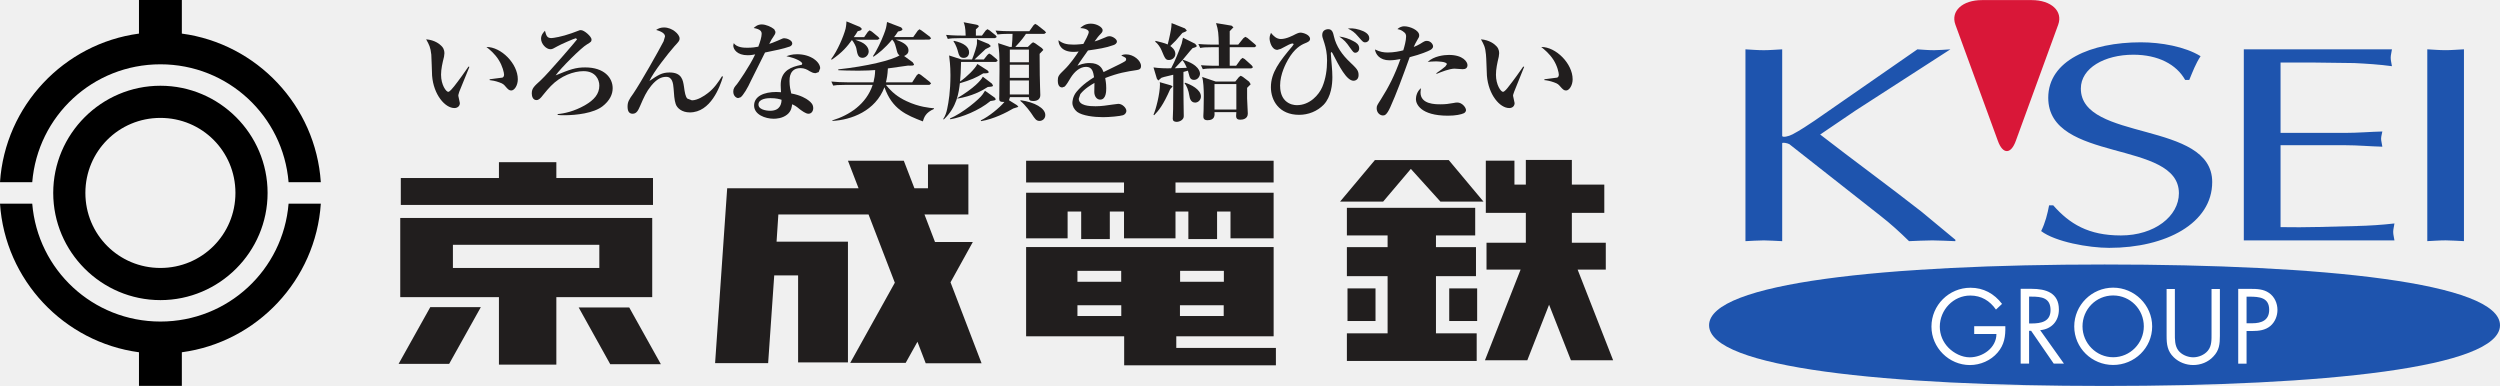
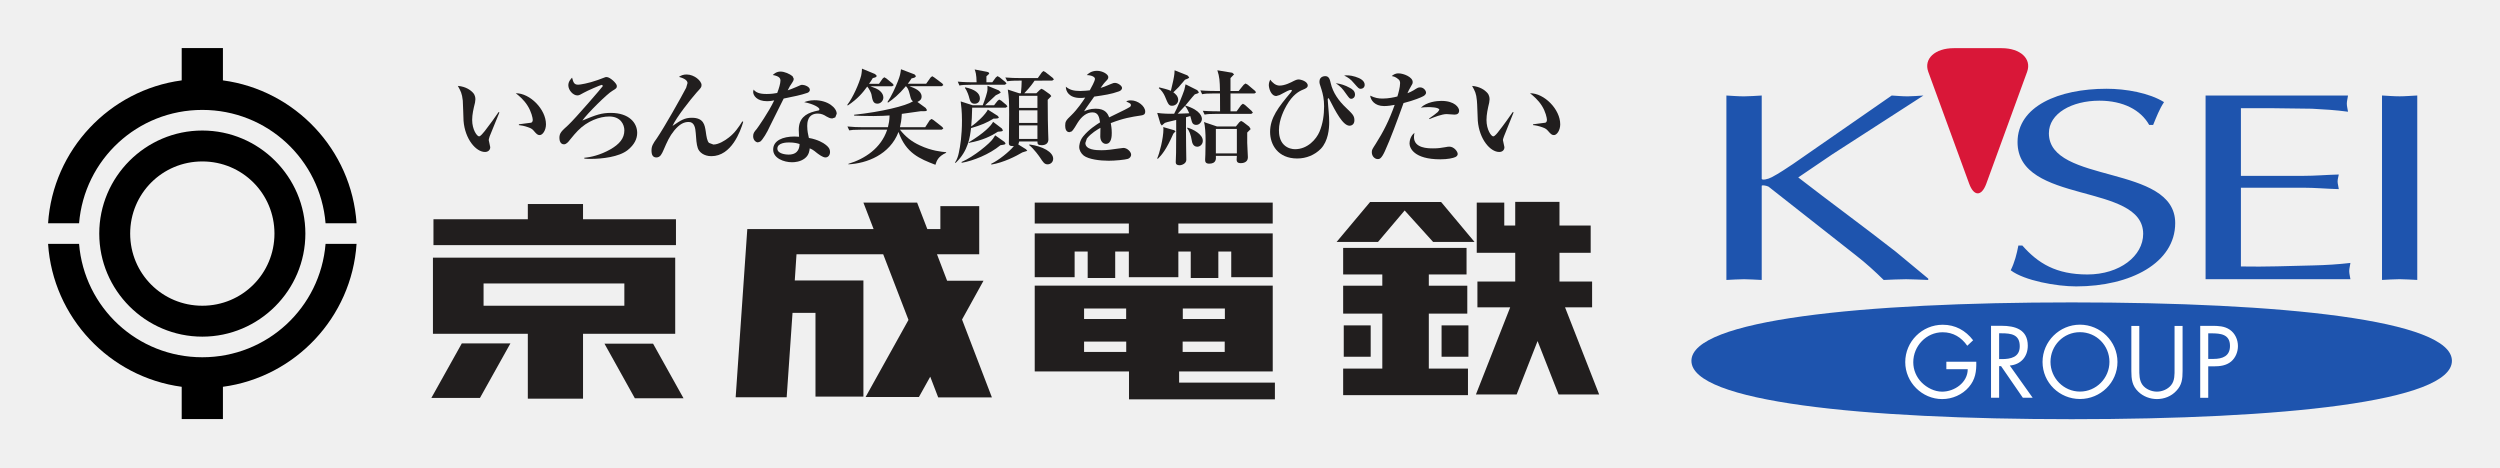
- <svg xmlns="http://www.w3.org/2000/svg" width="1199.539" height="185.185" version="1.2" viewBox="0 0 899.654 138.881" id="svg2">
+ <svg xmlns="http://www.w3.org/2000/svg" version="1.2" viewBox="-17.993 -17.997 935.64 174.875" id="svg2">
  <defs id="defs20" />
  <g id="g4231" transform="translate(615,0.00824648)">
    <path id="path12" d="m 30.105,48.314 c 2.695,-1.404 5.839,-3.537 7.944,-4.94 l 36.943,-25.63 c 1.937,0.112 3.902,0.309 6.007,0.309 1.797,0 3.762,-0.197 5.867,-0.31 l -34.107,22.01 -12.745,8.646 c 12.015,9.32 24.479,18.387 36.494,27.791 l 12.155,10.078 0,0.505 c -3.004,-0.084 -5.727,-0.281 -8.281,-0.281 -2.836,0 -5.67,0.196 -8.394,0.28 -3.284,-3.227 -6.597,-6.26 -10.358,-9.18 L 28.898,51.852 c -0.758,-0.394 -2.555,-0.703 -2.555,-0.31 l 0,35.23 c -2.414,-0.083 -4.52,-0.28 -6.625,-0.28 -2.218,0 -4.491,0.196 -6.597,0.28 l 0,-69.028 c 2.106,0.112 4.38,0.309 6.597,0.309 2.106,0 4.21,-0.196 6.625,-0.31 l 0,31.187 c 0.14,0.59 2.246,0.197 3.762,-0.617 M 181.09,65.49 c 0,14.85 -16.646,23.692 -37.082,23.692 -7.355,0 -19.37,-2.161 -24.479,-6.035 1.488,-3.004 2.274,-6.148 2.864,-9.264 l 1.487,0 c 5.867,6.653 12.633,10.835 24.339,10.835 12.155,0 20.885,-6.961 20.885,-15.187 0,-19.341 -47.02,-10.835 -47.02,-34.36 0,-13.39 15.326,-19.958 33.32,-19.958 7.215,0 15.946,1.544 21.503,4.997 -1.796,2.723 -2.863,5.614 -4.07,8.534 l -1.488,0 c -3.144,-5.615 -9.769,-9.068 -18.64,-9.068 -10.358,0 -18.892,4.8 -18.892,12.184 0,19.145 47.273,11.453 47.273,33.63 m -38.734,29.68 c 78.605,0 142.298,6.54 142.298,21.867 0,15.327 -63.695,21.84 -142.298,21.84 C 63.753,138.877 0.03,132.366 0.03,117.038 0.03,101.711 63.753,95.17 142.356,95.17 M 245.769,23.808 c -4.492,-0.617 -9.012,-0.898 -13.503,-1.123 l -15.018,-0.196 -11.566,0 0,25.32 23.272,0 c 4.52,0 8.87,-0.392 13.362,-0.505 -0.14,0.815 -0.449,1.713 -0.449,2.64 0,0.785 0.309,1.712 0.45,2.834 -4.492,-0.112 -8.844,-0.533 -13.363,-0.533 l -23.272,0 0,29.476 c 9.151,0.196 18.162,-0.196 27.173,-0.393 4.66,-0.112 9.18,-0.393 13.812,-0.926 -0.14,1.122 -0.45,2.049 -0.45,3.031 0,1.039 0.31,2.021 0.45,3.06 l -54.207,0 0,-68.748 53.309,0 c -0.14,1.095 -0.45,2.021 -0.45,3.032 0,1.01 0.31,2.021 0.45,3.032 m 12.719,62.952 0,-69.029 c 2.078,0.112 4.352,0.31 6.597,0.31 2.106,0 4.183,-0.197 6.597,-0.31 l 0,69.029 c -2.414,-0.084 -4.491,-0.281 -6.597,-0.281 -2.245,0 -4.52,0.196 -6.597,0.281" style="fill:#1e54ae" />
    <path id="path14" d="m 116.126,0.021 -17.882,0 c -7.046,0 -11.34,3.958 -9.572,8.843 l 15.299,41.855 c 1.768,4.857 4.66,4.857 6.428,0 L 125.67,8.864 c 1.769,-4.884 -2.526,-8.843 -9.544,-8.843" style="fill:#d91738" />
    <path id="path16" d="m 106.64,117.375 c 0.084,3.65 -0.337,6.653 -2.78,9.488 -2.442,2.864 -6.203,4.492 -9.965,4.492 -7.551,0 -13.84,-6.26 -13.84,-13.84 0,-7.691 6.289,-13.98 14.036,-13.98 4.689,0 8.534,2.106 11.37,5.811 l -2.19,2.05 c -2.218,-3.172 -5.278,-5.053 -9.236,-5.053 -6.12,0 -10.976,5.165 -10.976,11.229 0,2.863 1.151,5.558 3.144,7.579 1.965,1.965 4.8,3.425 7.636,3.425 4.66,0 9.6,-3.425 9.6,-8.394 l -8,0 0,-2.807 z m 8.552,1.653 0.73,0 8.14,11.818 3.678,0 -8.562,-12.043 c 4.126,-0.365 6.737,-3.284 6.737,-7.44 0,-6.063 -4.744,-7.439 -9.825,-7.439 l -3.93,0 0,26.921 3.031,0 z m 0,-12.295 0.898,0 c 3.593,0 6.821,0.42 6.821,4.856 0,4.155 -3.424,4.8 -6.793,4.8 l -0.926,0 z m 30.254,-3.228 c -7.663,0 -14.007,6.26 -14.007,13.952 0,7.748 6.344,13.868 14.007,13.868 7.663,0 14.036,-6.12 14.036,-13.868 0,-7.692 -6.372,-13.952 -14.036,-13.952 m 0,2.808 c 6.176,0 11.033,4.996 11.033,11.116 0,6.064 -4.913,11.117 -11.033,11.117 -6.091,0 -11.032,-5.053 -11.032,-11.117 0,-6.12 4.856,-11.116 11.032,-11.116 m 22.206,13.721 c 0,1.993 -0.057,4.267 1.18,5.98 1.178,1.628 3.452,2.554 5.417,2.554 1.937,0 4.043,-0.87 5.278,-2.386 1.431,-1.713 1.32,-4.07 1.32,-6.148 l 0,-16.057 3.003,0 0,16.871 c 0,2.92 -0.224,5.25 -2.358,7.44 -1.853,2.02 -4.52,3.06 -7.243,3.06 -2.526,0 -5.109,-0.955 -6.962,-2.752 -2.33,-2.217 -2.61,-4.688 -2.61,-7.747 l 0,-16.872 2.975,0 z m 25.8,-0.934 2.161,0 c 2.246,0 4.576,-0.281 6.4,-1.797 1.657,-1.403 2.555,-3.593 2.555,-5.783 0,-2.386 -1.039,-4.744 -3.032,-6.12 -1.965,-1.375 -4.35,-1.459 -6.68,-1.459 l -4.408,0 0,26.921 3.004,0 z m 0,-12.352 1.094,0 c 3.51,0 7.046,0.309 7.046,4.716 0,3.846 -2.835,4.856 -6.147,4.856 l -1.993,0 z" style="fill:#ffffff" />
  </g>
  <g id="g4200" transform="translate(-103.7048,165.9113)">
    <path style="fill:#211e1e;fill-opacity:1;fill-rule:nonzero;stroke:none" d="m 279.912,-137.391 4.548,-0.589 c 0.168,-0.029 0.645,-0.309 0.645,-1.039 0,-0.673 -0.533,-3.144 -1.965,-5.362 -1.347,-2.162 -3.228,-3.734 -4.407,-4.632 5.306,-0.058 11.313,6.007 11.313,11.622 0,2.274 -1.263,4.042 -2.358,4.042 -0.758,0 -1.179,-0.393 -2.134,-1.516 -0.505,-0.589 -0.814,-0.954 -2.218,-1.432 -1.319,-0.477 -2.667,-0.73 -3.425,-0.786 z m -7.299,-4.463 -0.168,0.449 c -1.74,4.323 -1.937,4.772 -3.481,8.534 -0.309,0.954 -0.337,1.263 -0.337,1.404 l 0.561,2.639 c 0,1.095 -0.842,1.797 -1.965,1.797 -3.341,0 -7.495,-4.772 -8.029,-11.678 -0.058,-1.235 -0.196,-6.457 -0.281,-7.551 -0.309,-2.751 -0.758,-3.509 -1.853,-5.502 3.116,0.253 4.856,1.712 5.558,2.442 0.365,0.365 1.011,1.095 1.011,2.611 l -0.14,1.207 c -0.589,2.358 -1.067,4.435 -1.067,6.485 0,3.649 1.825,6.148 2.583,6.148 0.533,0 1.544,-1.263 2.133,-1.993 1.376,-1.712 4.492,-6.035 5.165,-7.102 z m 0,0" id="path20165" />
    <path style="fill:#211e1e;fill-opacity:1;fill-rule:nonzero;stroke:none" d="m 304.391,-124.871 c 2.302,-0.168 5.951,-0.983 9.769,-3.144 3.369,-1.937 5.221,-4.098 5.221,-7.102 0,-2.134 -1.347,-5.193 -5.671,-5.193 -3.537,0 -8.197,1.656 -11.762,5.334 -0.702,0.73 -1.797,1.937 -2.919,3.369 -0.645,0.87 -1.404,1.712 -2.246,1.712 -1.347,0 -1.712,-1.404 -1.712,-2.386 0,-1.853 0.786,-2.526 3.284,-4.8 2.639,-2.442 12.773,-14.233 12.913,-14.541 l 0.084,-0.196 -0.421,-0.337 c -0.393,0 -5.699,2.33 -6.625,2.891 -1.432,0.786 -1.825,1.067 -2.527,1.067 -1.572,0 -3.369,-1.965 -3.369,-3.79 0,-1.404 0.898,-2.302 1.404,-2.863 0.477,1.769 0.73,2.639 2.302,2.639 0.645,0 3.846,-0.505 7.271,-1.74 l 2.948,-1.095 0.421,-0.029 c 1.235,0 3.818,2.358 3.818,3.341 0,0.786 -0.196,0.926 -1.684,1.825 -1.881,1.039 -9.46,8.562 -11.229,11.117 5.193,-2.162 7.215,-2.863 10.639,-2.863 6.878,0 9.881,3.762 9.881,7.467 0,2.19 -0.983,4.379 -3.565,6.457 -3.256,2.583 -9.629,3.284 -13.783,3.284 -1.067,0 -1.6,0 -2.442,-0.112 z m 0,0" id="path20167" />
    <path style="fill:#211e1e;fill-opacity:1;fill-rule:nonzero;stroke:none" d="m 363.875,-138.318 c -1.067,3.621 -4.435,12.857 -11.931,12.857 -2.835,0 -4.604,-1.544 -5.081,-3.032 -0.477,-1.319 -0.645,-3.677 -0.758,-5.558 -0.14,-1.909 -0.477,-4.211 -2.639,-4.211 -1.74,0 -3.341,0.702 -5.418,3.2 -1.797,2.218 -2.611,4.098 -4.014,7.327 -0.617,1.376 -1.179,2.751 -2.667,2.751 -1.291,0 -1.825,-0.926 -1.825,-2.583 0,-1.6 0.477,-2.498 2.049,-4.66 2.695,-3.958 9.152,-15.383 10.92,-18.836 l 0.505,-1.74 c 0,-0.983 -1.123,-1.769 -3.2,-2.33 0.87,-0.617 1.74,-0.898 2.863,-0.898 2.919,0 5.586,2.442 5.586,3.93 0,0.814 -0.168,1.011 -1.881,2.863 -2.218,2.527 -7.523,9.208 -8.983,12.464 3.144,-2.134 4.492,-3.06 7.243,-3.06 4.463,0 4.828,2.779 5.193,5.081 0.281,2.077 0.533,3.677 1.235,4.323 l 1.628,0.617 c 1.965,0 4.379,-1.516 5.755,-2.611 2.19,-1.656 3.762,-3.93 5.081,-6.064 z m 0,0" id="path20169" />
    <path style="fill:#211e1e;fill-opacity:1;fill-rule:nonzero;stroke:none" d="m 380.999,-130.598 c -0.87,0 -4.351,0.084 -4.351,2.302 0,2.246 4.098,2.246 4.211,2.246 3.902,0 4.07,-2.976 4.098,-3.958 -0.702,-0.224 -1.853,-0.589 -3.958,-0.589 m 9.545,-15.805 c 5.109,0 8.309,2.891 8.309,5.053 l -0.533,1.376 -1.123,0.393 c -0.87,0 -1.488,-0.365 -2.162,-0.73 -0.898,-0.589 -1.881,-1.095 -3.256,-1.095 -3.958,0 -3.958,3.677 -3.958,4.632 0,1.909 0.365,3.453 0.617,4.492 3.397,0.589 5.474,1.909 6.148,2.442 1.067,0.786 1.769,1.572 1.769,2.835 0,1.067 -0.645,2.021 -1.712,2.021 -1.039,0 -2.47,-1.151 -3.144,-1.628 -1.432,-1.235 -2.162,-1.544 -2.751,-1.769 -0.058,0.645 -0.196,2.498 -1.825,3.734 -1.684,1.319 -3.79,1.46 -4.8,1.46 -3.032,0 -7.046,-1.488 -7.046,-4.744 0,-3.341 3.537,-4.885 7.973,-4.885 0.73,0 1.263,0.058 1.712,0.084 -0.058,-1.291 -0.112,-1.712 -0.112,-2.555 0,-4.239 2.442,-6.064 5.979,-6.962 l 1.6,-0.365 0.168,-0.393 c 0,-0.617 -1.993,-1.937 -5.699,-2.667 0.73,-0.281 1.965,-0.73 3.846,-0.73 m -13.952,-2.723 c 0.673,-1.712 1.207,-3.593 1.207,-4.604 0,-0.87 -0.393,-1.656 -2.863,-2.105 0.309,-0.337 1.347,-1.291 2.863,-1.291 1.544,0 3.509,0.898 4.52,1.74 l 0.449,0.926 c 0,0.645 -0.253,1.039 -0.842,1.909 -0.533,0.73 -0.617,0.898 -1.404,2.442 0.533,-0.196 1.797,-0.589 3.06,-1.179 1.909,-0.87 1.937,-0.87 2.414,-0.87 0.814,0 2.807,0.702 2.807,1.853 0,0.73 -0.645,1.039 -0.926,1.151 -2.47,0.842 -4.997,1.347 -8.871,2.134 -0.449,0.87 -3.846,7.692 -5.081,10.19 -1.095,2.47 -2.807,5.306 -3.706,5.923 l -0.87,0.281 c -0.589,0 -1.769,-0.673 -1.769,-2.33 0,-1.123 0.477,-1.684 1.347,-2.695 0.337,-0.421 4.492,-6.316 6.541,-10.695 -0.758,0.14 -1.572,0.309 -2.695,0.309 -3.818,0 -5.193,-2.134 -5.193,-3.509 l 0.168,-0.842 c 1.123,1.544 3.453,1.656 4.885,1.656 1.797,0 3.144,-0.224 4.014,-0.393 z m 0,0" id="path20171" />
    <path style="fill:#211e1e;fill-opacity:1;fill-rule:nonzero;stroke:none" d="m 426.055,-151.652 c 1.881,0.702 4.576,1.684 4.576,3.902 0,1.011 -0.673,1.6 -1.572,1.993 l 3.088,2.246 0.477,0.758 c 0,0.589 -1.067,0.449 -2.218,0.449 -2.414,0.309 -4.828,0.645 -7.186,1.011 -0.112,2.33 -0.393,3.706 -0.702,4.997 l 9.46,0 1.684,-2.611 0.645,-0.477 0.758,0.393 3.313,2.611 0.393,0.561 -0.617,0.449 -15.636,0 c 2.134,2.667 4.295,4.407 7.439,5.867 4.407,2.077 8.253,2.414 9.853,2.555 l 0,0.224 c -3.032,1.375 -3.537,2.976 -4.014,4.492 -5.923,-2.274 -11.032,-4.351 -13.811,-12.296 -3.228,8.534 -11.931,11.79 -18.752,12.127 l 0,-0.196 c 6.12,-1.853 12.211,-5.811 14.513,-12.773 l -9.825,0 c -2.807,0 -3.593,0.112 -4.379,0.253 l -0.673,-1.46 c 1.937,0.196 3.846,0.281 5.783,0.281 l 9.376,0 c 0.309,-1.319 0.561,-2.414 0.617,-4.407 -1.404,0.084 -3.172,0.224 -6.035,0.224 -3.369,0 -5.811,-0.112 -7.243,-0.168 l 0,-0.309 c 10.331,-1.095 19.342,-3.313 22.036,-5.025 -0.702,-0.561 -0.73,-0.758 -1.207,-2.611 -0.533,-2.077 -0.814,-2.386 -1.432,-3.06 l -0.029,0 c -2.667,3.2 -4.856,4.913 -6.681,6.148 l -0.196,-0.224 c 1.375,-1.937 3.06,-5.614 3.846,-7.664 0.898,-2.302 0.955,-2.779 1.207,-4.604 l 5.081,1.937 0.477,0.589 c 0,0.533 -0.617,0.702 -1.6,0.898 -0.702,1.095 -0.926,1.375 -1.404,1.993 l 6.878,0 1.628,-2.302 0.617,-0.505 0.758,0.449 3.032,2.274 0.393,0.589 -0.617,0.421 z m -14.597,0.029 c 0.702,0.309 1.993,0.786 2.105,0.814 1.039,0.449 2.751,1.656 2.751,3.397 0,1.207 -1.011,2.302 -2.218,2.302 -1.6,0 -1.853,-1.235 -2.246,-3.481 -0.058,-0.449 -0.898,-2.218 -1.572,-2.919 -1.684,2.274 -3.369,4.435 -7.299,7.102 l -0.168,-0.253 c 2.19,-2.835 4.463,-8.113 5.193,-10.948 0,-0.084 0.281,-1.207 0.309,-2.611 l 4.885,2.021 0.617,0.617 c 0,0.533 -0.421,0.645 -1.46,0.898 -0.73,1.179 -0.786,1.319 -1.404,2.134 l 3.734,0 1.347,-1.937 0.617,-0.505 0.758,0.421 2.386,1.965 0.421,0.589 -0.617,0.393 z m 0,0" id="path20173" />
    <path style="fill:#211e1e;fill-opacity:1;fill-rule:nonzero;stroke:none" d="m 460.668,-135.819 0.365,0.645 c 0,0.421 -0.309,0.421 -1.853,0.561 -2.442,1.572 -5.671,3.256 -10.92,4.183 l 0,-0.196 c 5.727,-3.453 8.393,-6.204 9.123,-7.692 z m 10.331,5.979 c 4.969,0.673 8.871,2.835 8.871,5.334 0,1.319 -1.039,2.105 -2.077,2.105 -1.207,0 -1.684,-0.786 -2.863,-2.583 -0.253,-0.365 -2.19,-3.172 -4.07,-4.632 z m -9.348,-0.954 0.365,0.505 c 0,0.449 -0.168,0.477 -1.881,0.73 -4.127,3.425 -10.274,5.867 -14.457,6.569 l -0.14,-0.281 c 4.604,-1.937 10.695,-7.018 11.818,-8.73 0.505,-0.814 0.589,-0.926 0.814,-1.263 z m -14.682,-20.436 c 3.593,0.758 5.474,2.218 5.474,4.127 0,1.151 -0.702,2.021 -1.965,2.021 -1.404,0 -1.712,-1.067 -2.021,-2.19 -0.112,-0.561 -0.73,-2.583 -1.628,-3.734 z m 10.106,-1.881 1.319,-1.797 0.645,-0.505 0.758,0.421 2.218,1.797 0.393,0.589 -0.645,0.421 -12.576,0 c -2.498,0 -3.369,0.084 -4.407,0.281 l -0.617,-1.46 c 2.47,0.253 5.334,0.253 5.755,0.253 l 1.291,0 c -0.058,-3.06 -0.421,-4.014 -0.73,-4.8 l 4.435,0.842 c 0.73,0.14 1.011,0.309 1.011,0.758 l -1.039,0.954 c -0.029,0.898 -0.029,1.207 0,2.246 z m -3.565,8.59 c 0.73,-1.797 1.769,-4.884 1.769,-5.839 l 0,-1.46 4.239,1.74 0.702,0.673 c 0,0.365 -0.926,0.702 -1.825,1.151 -1.6,1.46 -2.92,2.723 -3.986,3.734 l 3.341,0 1.291,-1.628 0.617,-0.505 0.786,0.421 1.937,1.628 0.365,0.589 -0.617,0.393 -12.576,0 c -0.058,3.369 -0.196,5.081 -0.365,7.046 2.302,-1.544 5.502,-4.66 6.232,-6.316 l 3.677,2.33 0.421,0.533 c 0,0.505 -0.73,0.505 -1.965,0.505 -2.414,1.516 -4.66,2.47 -8.422,3.565 -0.393,3.228 -1.011,8.534 -5.755,12.997 l -0.281,-0.058 c 0.786,-1.151 1.207,-2.442 1.46,-3.705 0.533,-2.498 1.179,-6.344 1.179,-12.127 0,-3.397 -0.309,-5.671 -0.477,-7.102 l 4.435,1.432 z m 13.587,12.604 6.878,0 0,-5.053 -6.878,0 z m 0,-11.594 6.878,0 0,-4.548 -6.878,0 z m 0,5.614 6.878,0 0,-4.716 -6.878,0 z m 5.811,-15.833 c -0.673,1.011 -1.488,2.218 -3.846,4.716 l 4.52,0 1.291,-1.263 0.589,-0.421 0.758,0.365 2.442,1.74 0.505,0.645 -1.347,1.404 c 0,0.673 0.058,4.127 0.058,7.551 0,2.105 0.196,6.709 0.196,7.299 0,1.432 -1.039,2.133 -2.526,2.133 -1.347,0 -1.572,-0.449 -1.572,-1.235 l 0,-0.168 -6.822,0 -0.337,1.123 2.891,1.797 0.477,0.589 -1.853,0.589 c -2.302,1.376 -7.046,3.818 -11.594,4.548 l -0.084,-0.281 c 2.807,-1.319 6.681,-4.435 8.506,-6.625 -1.6,0.058 -1.881,-0.365 -1.881,-1.151 l 0.029,-1.235 c 0,-1.432 0.084,-6.793 0.084,-9.404 0,-5.642 -0.084,-6.26 -0.505,-9.376 l 4.211,1.375 0.702,0 c 0.224,-2.302 0.224,-2.751 0.281,-4.716 l -1.067,0 c -2.835,0 -3.621,0.14 -4.351,0.224 l -0.702,-1.404 c 1.965,0.168 3.818,0.224 5.811,0.224 l 6.344,0 1.516,-2.133 0.589,-0.505 0.73,0.393 2.779,2.19 0.421,0.561 -0.645,0.449 z m 0,0" id="path20175" />
    <path style="fill:#211e1e;fill-opacity:1;fill-rule:nonzero;stroke:none" d="m 495.505,-154.403 c 0,-0.673 -1.123,-1.347 -3.06,-1.404 0.421,-0.421 1.6,-1.6 3.79,-1.6 2.218,0 4.267,1.347 4.267,2.33 0,0.673 -0.281,0.926 -1.207,1.881 -0.337,0.337 -0.477,0.533 -1.684,2.19 0.702,-0.196 1.628,-0.477 3.93,-1.488 0.758,-0.365 1.123,-0.393 1.46,-0.393 1.067,0 2.639,1.067 2.639,1.881 0,0.673 -0.617,1.123 -1.235,1.319 -2.779,1.011 -5.474,1.404 -9.18,1.937 -0.589,0.898 -3.369,4.66 -3.79,5.502 0.786,-0.365 2.246,-0.983 4.351,-0.983 3.705,0 4.548,1.993 5.053,3.256 1.6,-0.814 4.098,-2.021 5.671,-2.779 2.162,-1.123 2.442,-1.207 2.442,-1.853 0,-0.505 -0.168,-0.561 -1.74,-1.319 0.309,-0.224 0.786,-0.421 1.768,-0.421 2.611,0 5.334,2.19 5.334,4.183 0,1.151 -0.702,1.319 -1.516,1.46 -3.874,0.589 -6.541,1.011 -11.369,2.863 0.112,0.758 0.365,1.909 0.365,3.649 0,0.983 0,4.127 -2.19,4.127 -1.179,0 -2.105,-1.151 -2.105,-2.751 l 0.058,-3.256 c -1.123,0.645 -3.481,1.993 -5.081,4.014 l -0.561,1.656 c 0,2.555 3.874,2.723 6.036,2.723 2.049,0 4.127,-0.309 6.176,-0.617 l 2.021,-0.253 c 1.488,0 2.891,1.516 2.891,2.498 0,0.842 -0.617,1.404 -1.207,1.6 -1.067,0.337 -4.8,0.702 -7.186,0.702 -3.313,0 -7.467,-0.533 -9.32,-1.909 -1.067,-0.842 -1.712,-2.077 -1.712,-3.256 0,-0.365 0.112,-2.302 1.488,-3.958 2.246,-2.723 4.997,-4.407 6.316,-5.249 -0.309,-1.909 -0.645,-3.734 -2.863,-3.734 -2.162,0 -4.098,1.6 -5.53,3.874 -0.449,0.814 -1.712,2.863 -2.19,3.228 l -0.87,0.309 c -1.319,0 -1.6,-1.376 -1.6,-2.442 0,-1.488 0.253,-1.965 2.302,-3.902 2.218,-2.133 4.267,-5.165 5.193,-6.597 -0.702,0.112 -1.179,0.14 -1.853,0.14 -4.295,0 -5.446,-2.611 -5.39,-4.211 1.347,1.123 2.807,1.6 5.418,1.6 1.432,0 2.919,-0.196 3.537,-0.253 0.561,-1.011 1.937,-3.481 1.937,-4.295" id="path20177" />
    <path style="fill:#211e1e;fill-opacity:1;fill-rule:nonzero;stroke:none" d="m 530.146,-136.156 c 1.965,0.589 5.727,2.414 5.727,4.941 0,1.319 -1.039,2.218 -2.077,2.218 -1.684,0 -1.965,-1.797 -2.049,-2.302 -0.337,-2.218 -1.039,-3.818 -1.769,-4.66 z m -11.341,11.509 c 0.814,-1.74 2.33,-7.411 2.33,-11.032 l -0.084,-0.673 4.098,1.179 0.533,0.393 -0.842,0.898 c -2.555,5.839 -4.267,7.888 -5.811,9.432 z m 30.486,-25.209 1.853,-2.302 0.702,-0.505 0.758,0.393 2.807,2.358 0.393,0.561 -0.589,0.421 -8.983,0 0,6.681 2.302,0 1.656,-2.302 0.673,-0.533 0.758,0.421 2.498,2.246 0.505,0.702 -0.617,0.421 -13.082,0 c -2.47,0 -3.369,0.084 -4.379,0.281 l -0.673,-1.432 c 2.555,0.196 5.362,0.196 5.783,0.196 l 0.673,0 c -0.029,-5.306 -0.029,-5.923 -0.029,-6.681 l -2.33,0 c -2.47,0 -3.341,0.084 -4.351,0.281 l -0.673,-1.432 c 2.498,0.224 5.39,0.224 5.783,0.224 l 1.572,0 c -0.084,-3.93 -0.168,-5.193 -0.983,-7.748 l 5.586,0.926 0.673,0.589 -1.347,1.404 0,4.828 z m -29.7,-1.347 c 1.404,0.365 3.2,0.758 4.323,1.291 0.645,-2.442 1.235,-5.39 1.319,-6.372 l 0.084,-1.319 4.8,1.909 0.645,0.702 c 0,0.365 -0.814,0.645 -1.572,0.926 l -2.358,2.751 -1.993,1.965 c 0.617,0.421 1.825,1.375 1.825,2.835 0,1.291 -1.123,2.19 -2.302,2.19 -1.179,0 -1.432,-0.505 -2.667,-3.509 -0.393,-0.983 -1.404,-2.498 -2.302,-3.088 z m 14.204,1.039 0.589,0.758 c 0,0.365 -0.589,0.561 -1.516,0.814 -0.477,0.477 -0.758,0.842 -3.537,4.183 -0.589,0.673 -1.909,2.021 -2.863,3.06 l 4.323,-0.168 c -0.73,-1.684 -1.179,-2.302 -1.516,-2.695 l 0.084,-0.196 c 5.923,1.797 6.176,4.463 6.176,5.025 0,0.898 -0.786,2.218 -2.134,2.218 -1.291,0 -1.572,-0.983 -1.684,-1.404 l -0.533,-1.909 -1.6,0.449 c -0.058,7.551 0.112,15.468 0.112,15.945 0,1.291 -1.516,2.021 -2.555,2.021 -0.926,0 -1.404,-0.393 -1.404,-1.123 l 0.029,-0.73 c 0.112,-1.235 0.112,-4.407 0.112,-5.727 0,-2.049 0.084,-6.513 0.029,-9.376 l -3.256,0.786 -0.983,0.309 -1.151,0.983 -0.505,-0.673 -1.207,-4.042 c 1.993,0.309 4.632,0.365 6.344,0.309 1.291,-2.302 3.116,-6.906 3.79,-8.871 l 0.477,-2.133 z m 6.962,23.665 7.86,0 0,-9.152 -7.86,0 z m 7.495,-10.078 1.291,-1.6 0.645,-0.477 0.758,0.393 2.274,1.74 0.561,0.926 -1.291,1.291 0,3.818 c 0,0.87 0.253,4.716 0.253,5.446 0,1.993 -1.965,2.19 -2.583,2.19 -0.617,0 -1.628,0 -1.628,-1.319 l 0.084,-1.404 -7.86,0 c 0.084,1.067 0.196,2.919 -2.498,2.919 -1.516,0 -1.516,-0.926 -1.516,-1.544 l 0.084,-1.937 c 0.058,-1.769 0.084,-3.621 0.084,-5.418 0,-2.133 -0.168,-5.474 -0.617,-6.681 l 4.884,1.656 z m 0,0" id="path20179" />
    <path style="fill:#211e1e;fill-opacity:1;fill-rule:nonzero;stroke:none" d="m 592.971,-155.189 c 1.797,0.561 3.481,1.46 3.481,3.032 0,0.926 -0.702,1.488 -1.46,1.488 -0.702,0 -0.814,-0.14 -2.498,-2.049 -1.347,-1.628 -2.246,-2.19 -3.734,-2.919 0.758,-0.112 2.133,-0.196 4.211,0.449 m -2.246,4.07 c 1.067,0.533 2.105,1.235 2.105,2.611 0,0.954 -0.673,1.572 -1.404,1.572 -0.561,0 -0.702,-0.168 -1.825,-1.712 -1.6,-2.302 -2.077,-2.751 -3.958,-4.127 1.769,0.224 3.537,0.786 5.081,1.656 m -26.107,-0.758 c 1.993,0 4.239,-1.179 5.418,-1.797 0.14,-0.029 0.954,-0.505 1.628,-0.505 0.983,0 3.481,0.758 3.481,2.274 0,0.814 -0.926,1.207 -1.769,1.544 -1.544,0.617 -3.846,1.909 -6.12,5.839 -0.73,1.291 -2.891,5.193 -2.891,9.376 0,1.516 0.253,3.874 1.881,5.446 1.46,1.404 3.228,1.628 4.155,1.628 4.66,0 7.944,-3.706 9.152,-6.569 1.263,-3.032 1.712,-6.26 1.712,-9.488 0,-2.667 -0.449,-4.576 -0.954,-6.232 -0.702,-2.105 -0.786,-2.358 -0.786,-3.004 0,-2.049 2.021,-2.049 2.19,-2.049 1.46,0 1.74,1.404 2.021,2.611 0.814,3.565 3.004,6.653 5.755,9.236 2.414,2.33 3.116,2.948 3.116,4.688 0,1.797 -1.404,2.021 -1.797,2.021 -2.526,0 -5.193,-5.249 -7.636,-9.994 l -0.365,-0.393 -0.196,0.421 c 0,0.589 0.309,3.986 0.365,4.716 0.112,1.207 0.196,2.751 0.196,3.958 0,2.442 -0.365,7.018 -3.144,9.937 -2.302,2.33 -5.474,3.621 -8.815,3.621 -7.215,0 -10.162,-5.165 -10.162,-9.937 0,-5.278 3.088,-9.264 7.748,-14.794 l 0.477,-0.73 -0.365,-0.224 c -0.702,0 -1.628,0.505 -4.295,1.937 l -1.235,0.365 c -2.105,0 -2.807,-3.088 -2.807,-4.098 0,-0.842 0.281,-1.46 0.505,-2.021 0.814,1.067 1.993,2.218 3.537,2.218" id="path20181" />
    <path style="fill:#211e1e;fill-opacity:1;fill-rule:nonzero;stroke:none" d="m 620.566,-139.553 c 1.684,-1.207 2.218,-1.544 3.256,-2.442 l 0.561,-0.814 c 0,-1.011 -3.762,-1.011 -4.07,-1.011 -1.404,0 -2.077,0.112 -2.835,0.196 2.218,-2.133 5.923,-2.526 7.636,-2.526 5.109,0 6.681,2.526 6.681,3.649 0,1.067 -0.702,1.488 -1.712,1.488 l -2.976,-0.196 c -1.712,0 -4.716,1.151 -6.428,1.881 z m -5.671,6.934 c 0,4.239 5.334,4.239 7.158,4.239 2.049,0 2.835,-0.168 4.576,-0.449 0.73,-0.14 1.095,-0.196 1.516,-0.196 1.74,0 3.116,1.825 3.116,2.723 0,0.112 0,0.758 -0.814,1.151 -0.898,0.421 -2.891,0.87 -5.671,0.87 -9.909,0 -11.538,-4.267 -11.538,-5.951 0,-1.039 0.421,-2.891 1.853,-3.958 -0.058,0.365 -0.196,0.842 -0.196,1.572 m -5.193,-20.1 c 0,-0.589 0,-1.207 -1.235,-1.993 -0.73,-0.477 -1.319,-0.645 -1.881,-0.73 0.449,-0.393 1.179,-1.011 2.526,-1.011 1.881,0 5.306,1.375 5.306,3.228 0,0.561 -0.084,0.73 -0.702,1.74 -0.645,1.095 -0.786,1.404 -1.263,2.47 0.814,-0.337 1.516,-0.617 2.246,-1.067 1.6,-1.011 1.797,-1.123 2.498,-1.123 1.319,0 2.218,1.207 2.218,1.965 0,0.814 -0.926,1.291 -1.235,1.432 -0.449,0.253 -3.144,1.46 -7.186,2.47 -2.498,6.934 -4.856,13.334 -6.99,18.022 -1.347,2.948 -2.077,2.948 -2.667,2.948 -0.983,0 -2.218,-0.926 -2.218,-2.583 0,-0.898 0.168,-1.095 1.46,-3.116 2.891,-4.548 5.053,-8.843 7.102,-14.597 -1.123,0.224 -2.639,0.449 -3.958,0.449 -3.537,0 -5.025,-2.218 -5.221,-3.902 1.853,0.898 3.144,1.095 4.66,1.095 2.162,0 4.379,-0.477 5.53,-0.786 0.421,-1.347 1.011,-3.537 1.011,-4.913" id="path20183" />
    <path style="fill:#211e1e;fill-opacity:1;fill-rule:nonzero;stroke:none" d="m 659.474,-137.391 4.548,-0.589 c 0.196,-0.029 0.645,-0.309 0.645,-1.039 0,-0.673 -0.505,-3.144 -1.937,-5.362 -1.376,-2.162 -3.256,-3.734 -4.407,-4.632 5.306,-0.058 11.313,6.007 11.313,11.622 0,2.274 -1.263,4.042 -2.358,4.042 -0.786,0 -1.179,-0.393 -2.162,-1.516 -0.533,-0.589 -0.814,-0.954 -2.218,-1.432 -1.319,-0.477 -2.639,-0.73 -3.425,-0.786 z m -7.271,-4.463 -0.196,0.449 c -1.712,4.323 -1.909,4.772 -3.425,8.534 -0.365,0.954 -0.393,1.263 -0.393,1.404 l 0.561,2.639 c 0,1.095 -0.786,1.797 -1.937,1.797 -3.369,0 -7.467,-4.772 -8.029,-11.678 -0.084,-1.235 -0.196,-6.457 -0.337,-7.551 -0.253,-2.751 -0.702,-3.509 -1.797,-5.502 3.088,0.253 4.856,1.712 5.53,2.442 0.365,0.365 1.011,1.095 1.011,2.611 l -0.14,1.207 c -0.561,2.358 -1.011,4.435 -1.011,6.485 0,3.649 1.769,6.148 2.526,6.148 0.561,0 1.572,-1.263 2.105,-1.993 1.404,-1.712 4.492,-6.035 5.193,-7.102 z m 0,0" id="path20185" />
    <path style="fill:#211e1e;fill-opacity:1;fill-rule:nonzero;stroke:none" d="m 338.695,-101.852 -34.781,0 0,-5.699 -20.661,0 0,5.699 -35.315,0 0,9.685 90.757,0 z m 0,0" id="path20187" />
    <path style="fill:#211e1e;fill-opacity:1;fill-rule:nonzero;stroke:none" d="m 247.152,-34.984 18.191,0 11.397,-20.408 -18.191,0 z m 0,0" id="path20189" />
    <path style="fill:#211e1e;fill-opacity:1;fill-rule:nonzero;stroke:none" d="m 330.133,-55.281 -18.191,0 11.369,20.436 18.219,0 z m 0,0" id="path20191" />
    <path style="fill:#211e1e;fill-opacity:1;fill-rule:nonzero;stroke:none" d="m 319.381,-69.485 -52.691,0 0,-8.337 52.691,0 z m 19.033,-17.994 -90.673,0 0,28.493 35.511,0 0,24.282 20.661,0 0,-24.282 34.501,0 z m 0,0" id="path20193" />
    <path style="fill:#211e1e;fill-opacity:1;fill-rule:nonzero;stroke:none" d="m 456.934,-35.181 -11.173,-29.139 8.029,-14.513 -13.615,0 -3.79,-9.909 15.805,0 0,-18.022 -14.541,0 0,8.59 -4.884,0 -3.818,-9.909 -20.1,0 3.818,9.909 -47.273,0 -4.351,62.937 19.089,0 2.19,-31.581 8.59,0 0,31.328 17.938,0 0,-43.456 -25.686,0 0.645,-9.797 32.451,0 9.46,24.563 -16.057,28.858 19.959,0 4.239,-7.608 2.976,7.748 z m 0,0" id="path20195" />
    <path style="fill:#211e1e;fill-opacity:1;fill-rule:nonzero;stroke:none" d="m 562.036,-100.252 -0.002,-7.832 -89.071,0 0,7.832 35.23,0 0,3.705 -35.23,0 -0.002,4.913 0,11.481 14.936,0 0,-9.629 4.885,0 0,9.909 10.302,0 0,-9.909 5.109,0 0,9.629 18.527,0 0,-9.629 4.632,0 0,9.909 10.331,0 0,-9.909 4.828,0 0,9.629 15.522,0 0,-16.394 -35.312,0 0,-3.705 z" id="path20197" />
    <path style="fill:#211e1e;fill-opacity:1;fill-rule:nonzero;stroke:none" d="m 507.211,-52.193 -15.776,0 0,-3.874 15.776,0 z m -15.776,-16.254 15.748,0 0,3.93 -15.748,0 z m 36.887,12.38 15.748,0 0,3.874 -15.748,0 z m 0.058,-12.38 15.748,0 0,3.93 -15.748,0 z m -1.375,27.735 0,-4.183 35.034,0 0,-32.114 -89.074,0 0,32.114 35.286,0 0,10.443 54.6,0 0,-6.26 z m 0,0" id="path20199" />
    <path style="fill:#211e1e;fill-opacity:1;fill-rule:nonzero;stroke:none" d="m 611.414,-105.136 10.639,11.762 15.496,0 -12.492,-14.934 -26.584,0 -12.52,14.934 15.496,0 z m 0,0" id="path20201" />
    <path style="fill:#211e1e;fill-opacity:1;fill-rule:nonzero;stroke:none" d="m 620.454,-66.537 14.401,0 0,-10.443 -14.401,0 0,-4.211 14.12,0 0,-9.937 -46.178,0 0,9.937 14.654,0 0,4.211 -14.654,0 0,10.443 14.654,0 0,20.577 -14.654,0 0,9.937 46.712,0 0,-9.937 -14.654,0 z m 0,0" id="path20203" />
    <path style="fill:#211e1e;fill-opacity:1;fill-rule:nonzero;stroke:none" d="m 588.62,-50.396 10.078,0 0,-11.734 -10.078,0 z m 0,0" id="path20205" />
    <path style="fill:#211e1e;fill-opacity:1;fill-rule:nonzero;stroke:none" d="m 625.226,-50.396 10.05,0 0,-11.734 -10.05,0 z m 0,0" id="path20207" />
    <path style="fill:#211e1e;fill-opacity:1;fill-rule:nonzero;stroke:none" d="m 684.205,-36.276 -12.773,-32.62 10.134,0 0,-9.657 -12.211,0 0,-10.752 11.678,0 0,-10.19 -11.678,0 0,-8.871 -16.563,0 0,8.871 -4.098,0 0,-8.59 -10.302,0 0,18.78 14.401,0 0,10.752 -14.148,0 0,9.657 12.267,0 -12.829,32.62 15.243,0 7.832,-19.987 7.86,19.987 z m 0,0" id="path20209" />
  </g>
  <path style="color:#000000;font-style:normal;font-variant:normal;font-weight:normal;font-stretch:normal;font-size:medium;line-height:normal;font-family:sans-serif;text-indent:0;text-align:start;text-decoration:none;text-decoration-line:none;text-decoration-style:solid;text-decoration-color:#000000;letter-spacing:normal;word-spacing:normal;text-transform:none;direction:ltr;block-progression:tb;writing-mode:lr-tb;baseline-shift:baseline;text-anchor:start;white-space:normal;clip-rule:nonzero;display:inline;overflow:visible;visibility:visible;opacity:1;isolation:auto;mix-blend-mode:normal;color-interpolation:sRGB;color-interpolation-filters:linearRGB;solid-color:#000000;solid-opacity:1;fill:#000000;fill-opacity:1;fill-rule:nonzero;stroke:none;stroke-width:30;stroke-linecap:round;stroke-linejoin:round;stroke-miterlimit:4;stroke-dasharray:none;stroke-dashoffset:0;stroke-opacity:1;color-rendering:auto;image-rendering:auto;shape-rendering:auto;text-rendering:auto;enable-background:accumulate" d="m 50.011,-0.004 0,12.089 C 23.007,15.705 1.824,38.045 0,65.567 l 11.6,0 c 1.95,-23.814 21.793,-42.428 46.125,-42.428 24.332,0 44.175,18.614 46.125,42.428 l 11.6,0 C 113.626,38.045 92.442,15.705 65.439,12.085 l 0,-12.089 -15.428,0 z M 57.725,30.853 c -21.234,0 -38.571,17.337 -38.571,38.571 0,21.234 17.337,38.571 38.571,38.571 21.234,0 38.571,-17.337 38.571,-38.571 0,-21.234 -17.337,-38.571 -38.571,-38.571 z m 0,11.571 c 14.98,0 27,12.02 27,27 0,14.98 -12.02,27 -27,27 -14.98,0 -27,-12.02 -27,-27 0,-14.98 12.02,-27 27,-27 z M 0,73.281 C 1.824,100.803 23.007,123.143 50.011,126.763 l 0,12.089 15.428,0 0,-12.089 c 27.003,-3.62 48.187,-25.96 50.011,-53.482 l -11.6,0 c -1.95,23.814 -21.793,42.428 -46.125,42.428 -24.332,0 -44.175,-18.614 -46.125,-42.428 l -11.6,0 z" id="path2838-7-4-1-0" />
</svg>
